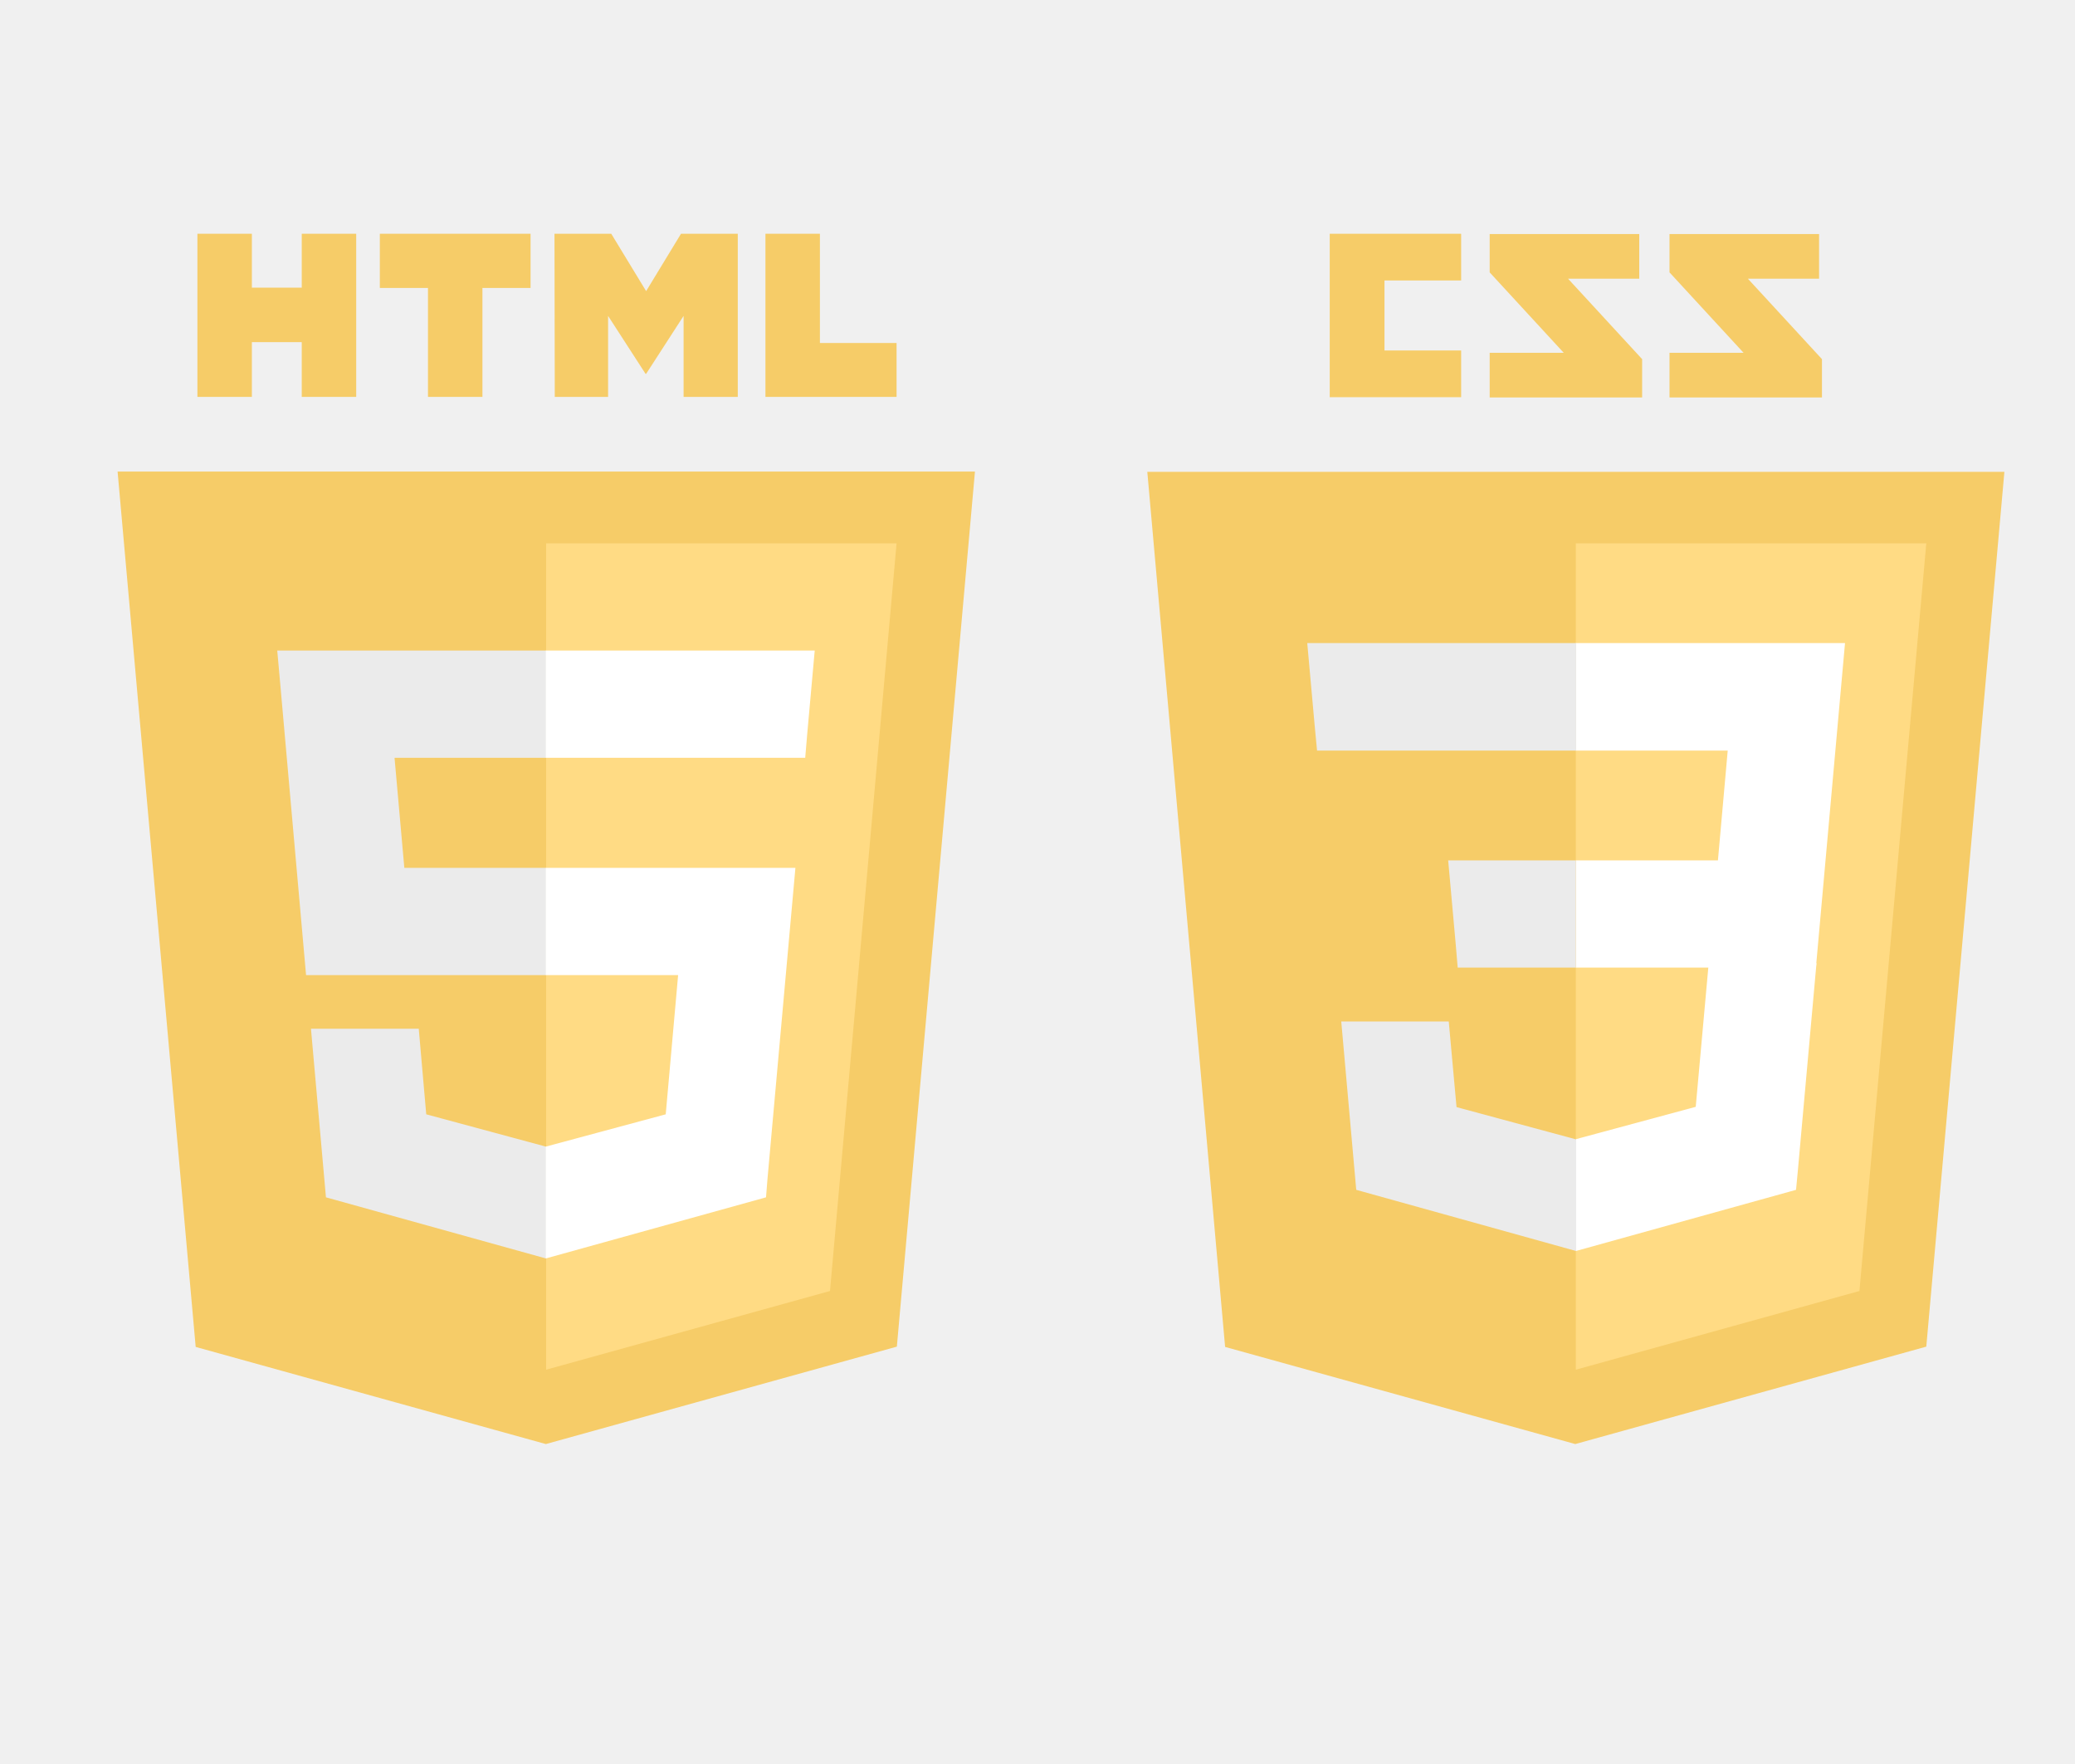
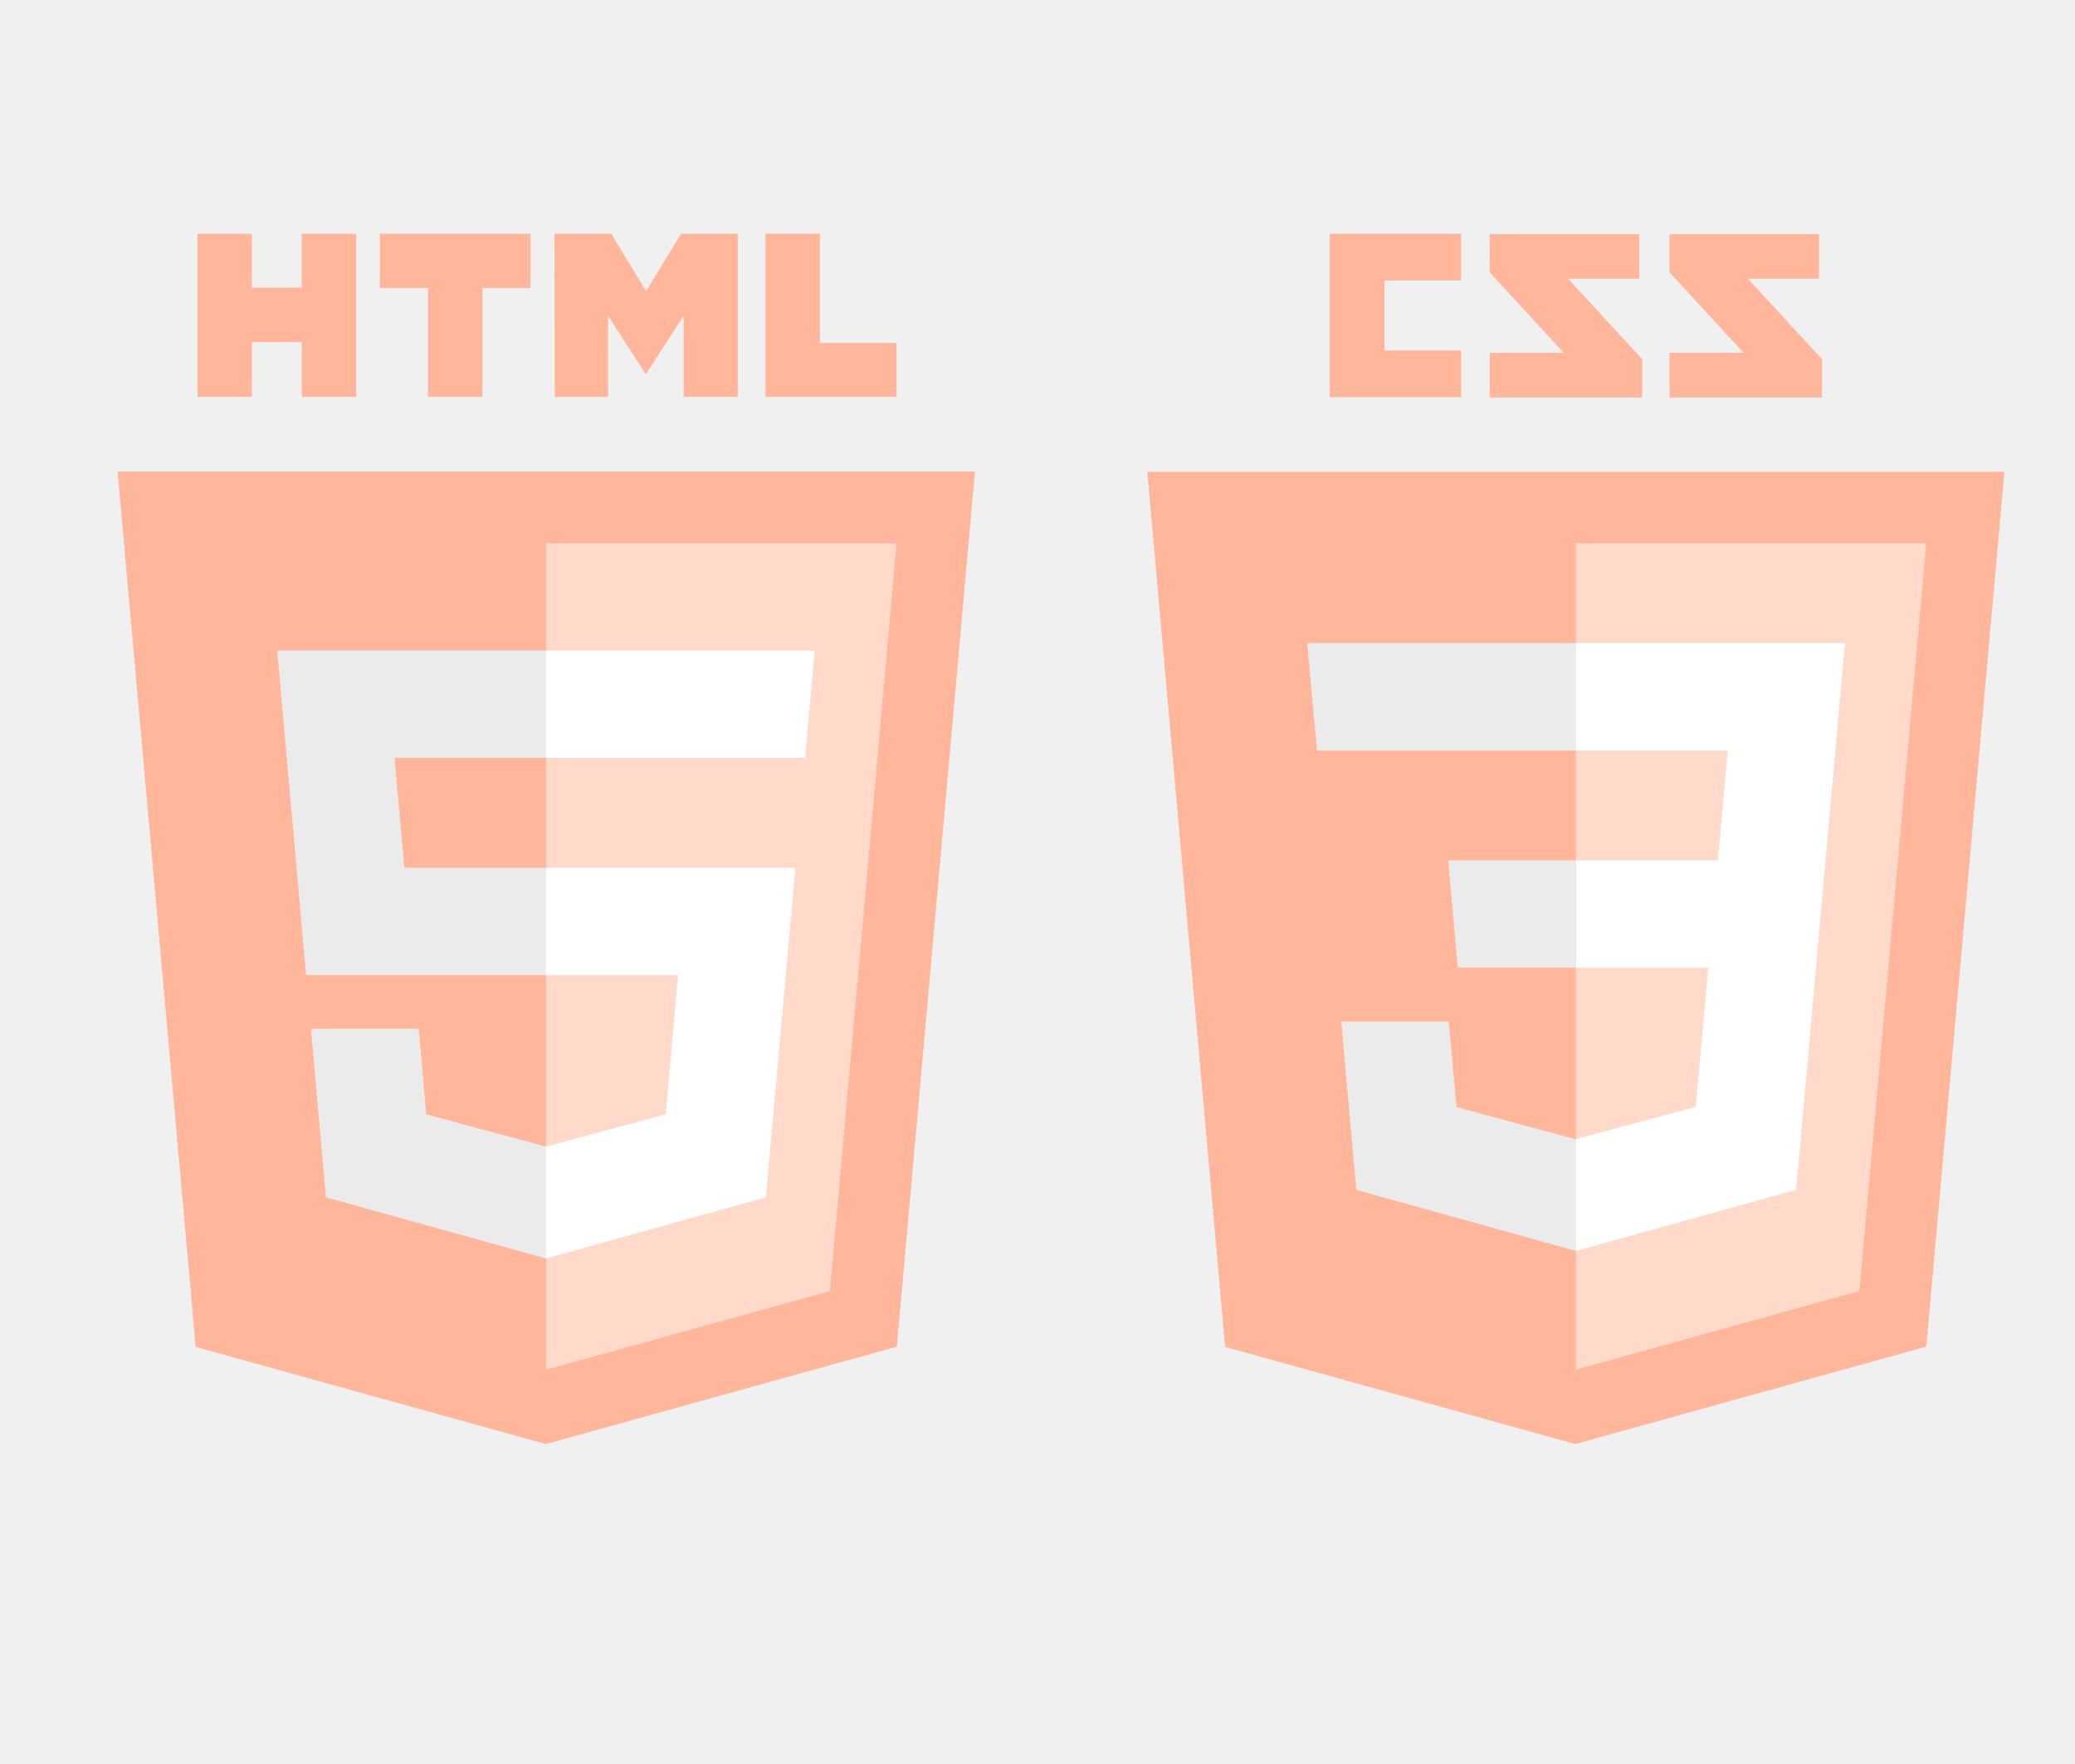
<svg xmlns="http://www.w3.org/2000/svg" version="1.1" id="Layer_1" x="0px" y="0px" viewBox="400 -256 720 612" enable-background="new 400 -256 720 612" xml:space="preserve">
  <g>
-     <polygon fill="#f6cc68" points="467.9,211.3 440.8,-92.4 738.3,-92.4 711.2,211.2 589.4,245  " />
-     <polygon fill="#ffdb84" points="589.5,219.2 688,191.9 711.1,-67.5 589.5,-67.5  " />
+     <polygon fill="#ffb69a" points="467.9,211.3 440.8,-92.4 738.3,-92.4 711.2,211.2 589.4,245  " />
+     <polygon fill="#ffdacb" points="589.5,219.2 688,191.9 711.1,-67.5 589.5,-67.5  " />
    <polygon fill="#EBEBEB" points="589.5,45.1 540.3,45.1 536.9,6.9 589.5,6.9 589.5,-30.3 589.4,-30.3 496.2,-30.3 497.1,-20.3    506.2,82.3 589.5,82.3  " />
    <polygon fill="#EBEBEB" points="589.5,141.8 589.4,141.8 547.9,130.6 545.3,100.9 525.1,100.9 507.9,100.9 513.1,159.4    589.4,180.6 589.5,180.5  " />
-     <path fill="#f6cc68" d="M468.5-174.9h18.9v18.7h17.3v-18.7h18.9v56.6h-18.9v-19h-17.3v19h-18.9V-174.9L468.5-174.9z" />
-     <path fill="#f6cc68" d="M548.5-156.1h-16.7v-18.8h52.3v18.8h-16.7v37.8h-18.9L548.5-156.1L548.5-156.1z" />
-     <path fill="#f6cc68" d="M592.4-174.9h19.7l12.1,19.9l12.1-19.9h19.7v56.6h-18.8v-28.1l-13,20.1H624l-13-20.1v28.1h-18.5   L592.4-174.9L592.4-174.9z" />
-     <path fill="#f6cc68" d="M665.6-174.9h18.9v37.9h26.6v18.7h-45.5L665.6-174.9L665.6-174.9z" />
+     <path fill="#ffb69a" d="M468.5-174.9h18.9v18.7h17.3v-18.7h18.9v56.6h-18.9v-19h-17.3v19h-18.9V-174.9L468.5-174.9z" />
+     <path fill="#ffb69a" d="M548.5-156.1h-16.7v-18.8h52.3v18.8h-16.7v37.8h-18.9L548.5-156.1L548.5-156.1z" />
+     <path fill="#ffb69a" d="M592.4-174.9h19.7l12.1,19.9l12.1-19.9h19.7v56.6h-18.8v-28.1l-13,20.1H624l-13-20.1v28.1h-18.5   L592.4-174.9L592.4-174.9z" />
+     <path fill="#ffb69a" d="M665.6-174.9h18.9v37.9h26.6v18.7h-45.5L665.6-174.9L665.6-174.9z" />
    <polygon fill="#FFFFFF" points="589.4,45.1 589.4,82.3 635.3,82.3 631,130.6 589.4,141.8 589.4,180.6 665.8,159.4 666.3,153.1    675.1,55.1 676,45.1 665.9,45.1  " />
    <polygon fill="#FFFFFF" points="589.4,-30.3 589.4,-7.2 589.4,6.9 589.4,6.9 679.2,6.9 679.2,6.9 679.4,6.9 680.1,-1.4    681.8,-20.3 682.7,-30.3  " />
  </g>
  <g>
-     <path fill="#f6cc68" d="M1031.2-159.3h-24.7l25.7,27.9v13.3h-52.9v-15.5h25.7l-25.7-27.9v-13.3h51.9V-159.3L1031.2-159.3z    M968.8-159.3h-24.7l25.7,27.9v13.3h-52.9v-15.5h25.7l-25.7-27.9v-13.3h51.9L968.8-159.3L968.8-159.3z M907-158.7h-26.6v24.3H907   v16.2h-45.6v-56.7H907V-158.7z" />
+     <path fill="#ffb69a" d="M1031.2-159.3h-24.7l25.7,27.9v13.3h-52.9v-15.5h25.7l-25.7-27.9v-13.3h51.9V-159.3L1031.2-159.3z    M968.8-159.3h-24.7l25.7,27.9v13.3h-52.9v-15.5h25.7l-25.7-27.9v-13.3h51.9L968.8-159.3L968.8-159.3z M907-158.7h-26.6v24.3H907   v16.2h-45.6v-56.7H907V-158.7z" />
  </g>
-   <polygon fill="#f6cc68" points="825.1,211.3 798.1,-92.3 1095.5,-92.3 1068.4,211.2 946.6,245 " />
-   <polygon fill="#ffdb84" points="946.8,219.2 1045.2,191.9 1068.4,-67.5 946.8,-67.5 " />
+   <polygon fill="#ffb69a" points="825.1,211.3 798.1,-92.3 1095.5,-92.3 1068.4,211.2 946.6,245 " />
+   <polygon fill="#ffdacb" points="946.8,219.2 1045.2,191.9 1068.4,-67.5 946.8,-67.5 " />
  <g>
    <polygon fill="#FFFFFF" points="946.8,42.5 996.1,42.5 999.5,4.4 946.8,4.4 946.8,-32.9 946.9,-32.9 1040.2,-32.9 1039.3,-22.9    1030.1,79.7 946.8,79.7  " />
    <polygon fill="#EBEBEB" points="947,139.2 946.9,139.3 905.4,128.1 902.7,98.4 882.6,98.4 865.4,98.4 870.6,156.8 946.8,178    947,177.9  " />
    <polygon fill="#FFFFFF" points="992.9,78.2 988.4,128 946.9,139.2 946.9,178 1023.2,156.8 1023.8,150.5 1030.3,78.2  " />
    <polygon fill="#EBEBEB" points="946.9,-32.9 946.9,-9.7 946.9,4.3 946.9,4.4 857.1,4.4 857.1,4.4 857,4.4 856.2,-4 854.5,-22.9    853.6,-32.9  " />
    <polygon fill="#EBEBEB" points="946.8,42.5 946.8,65.6 946.8,79.6 946.8,79.7 906,79.7 906,79.7 905.8,79.7 905.1,71.4 903.4,52.5    902.5,42.5  " />
  </g>
</svg>
